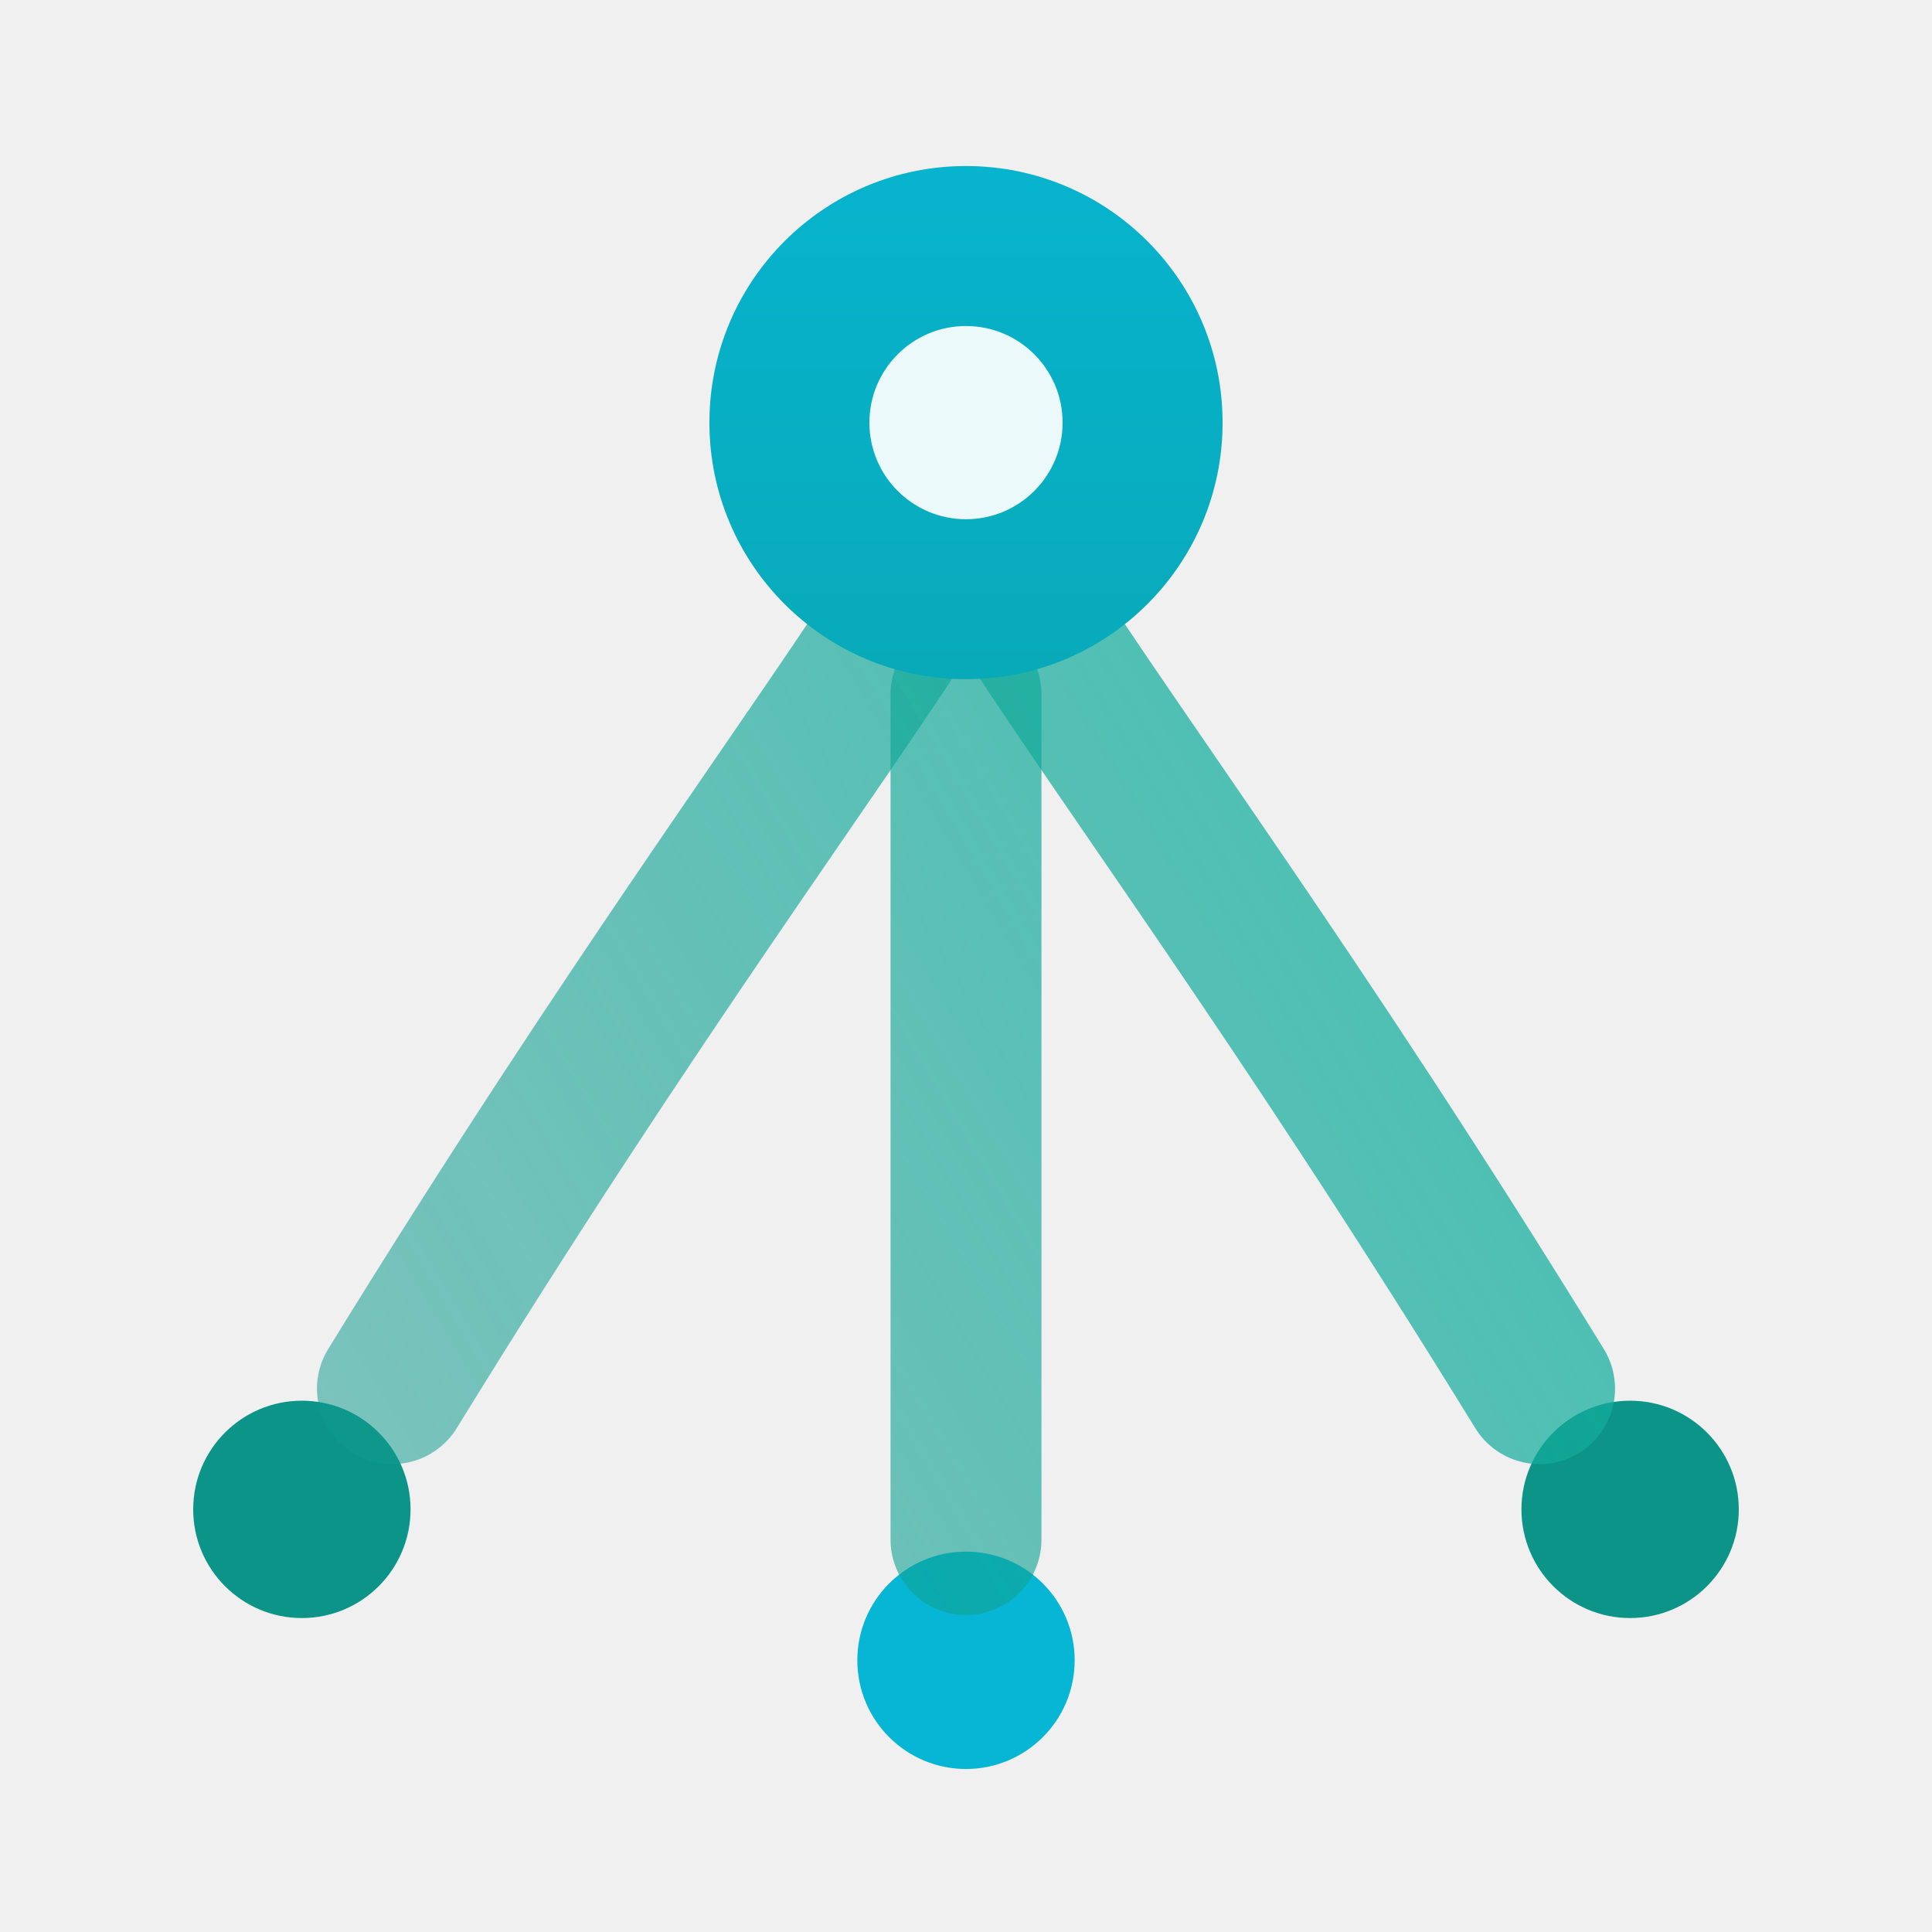
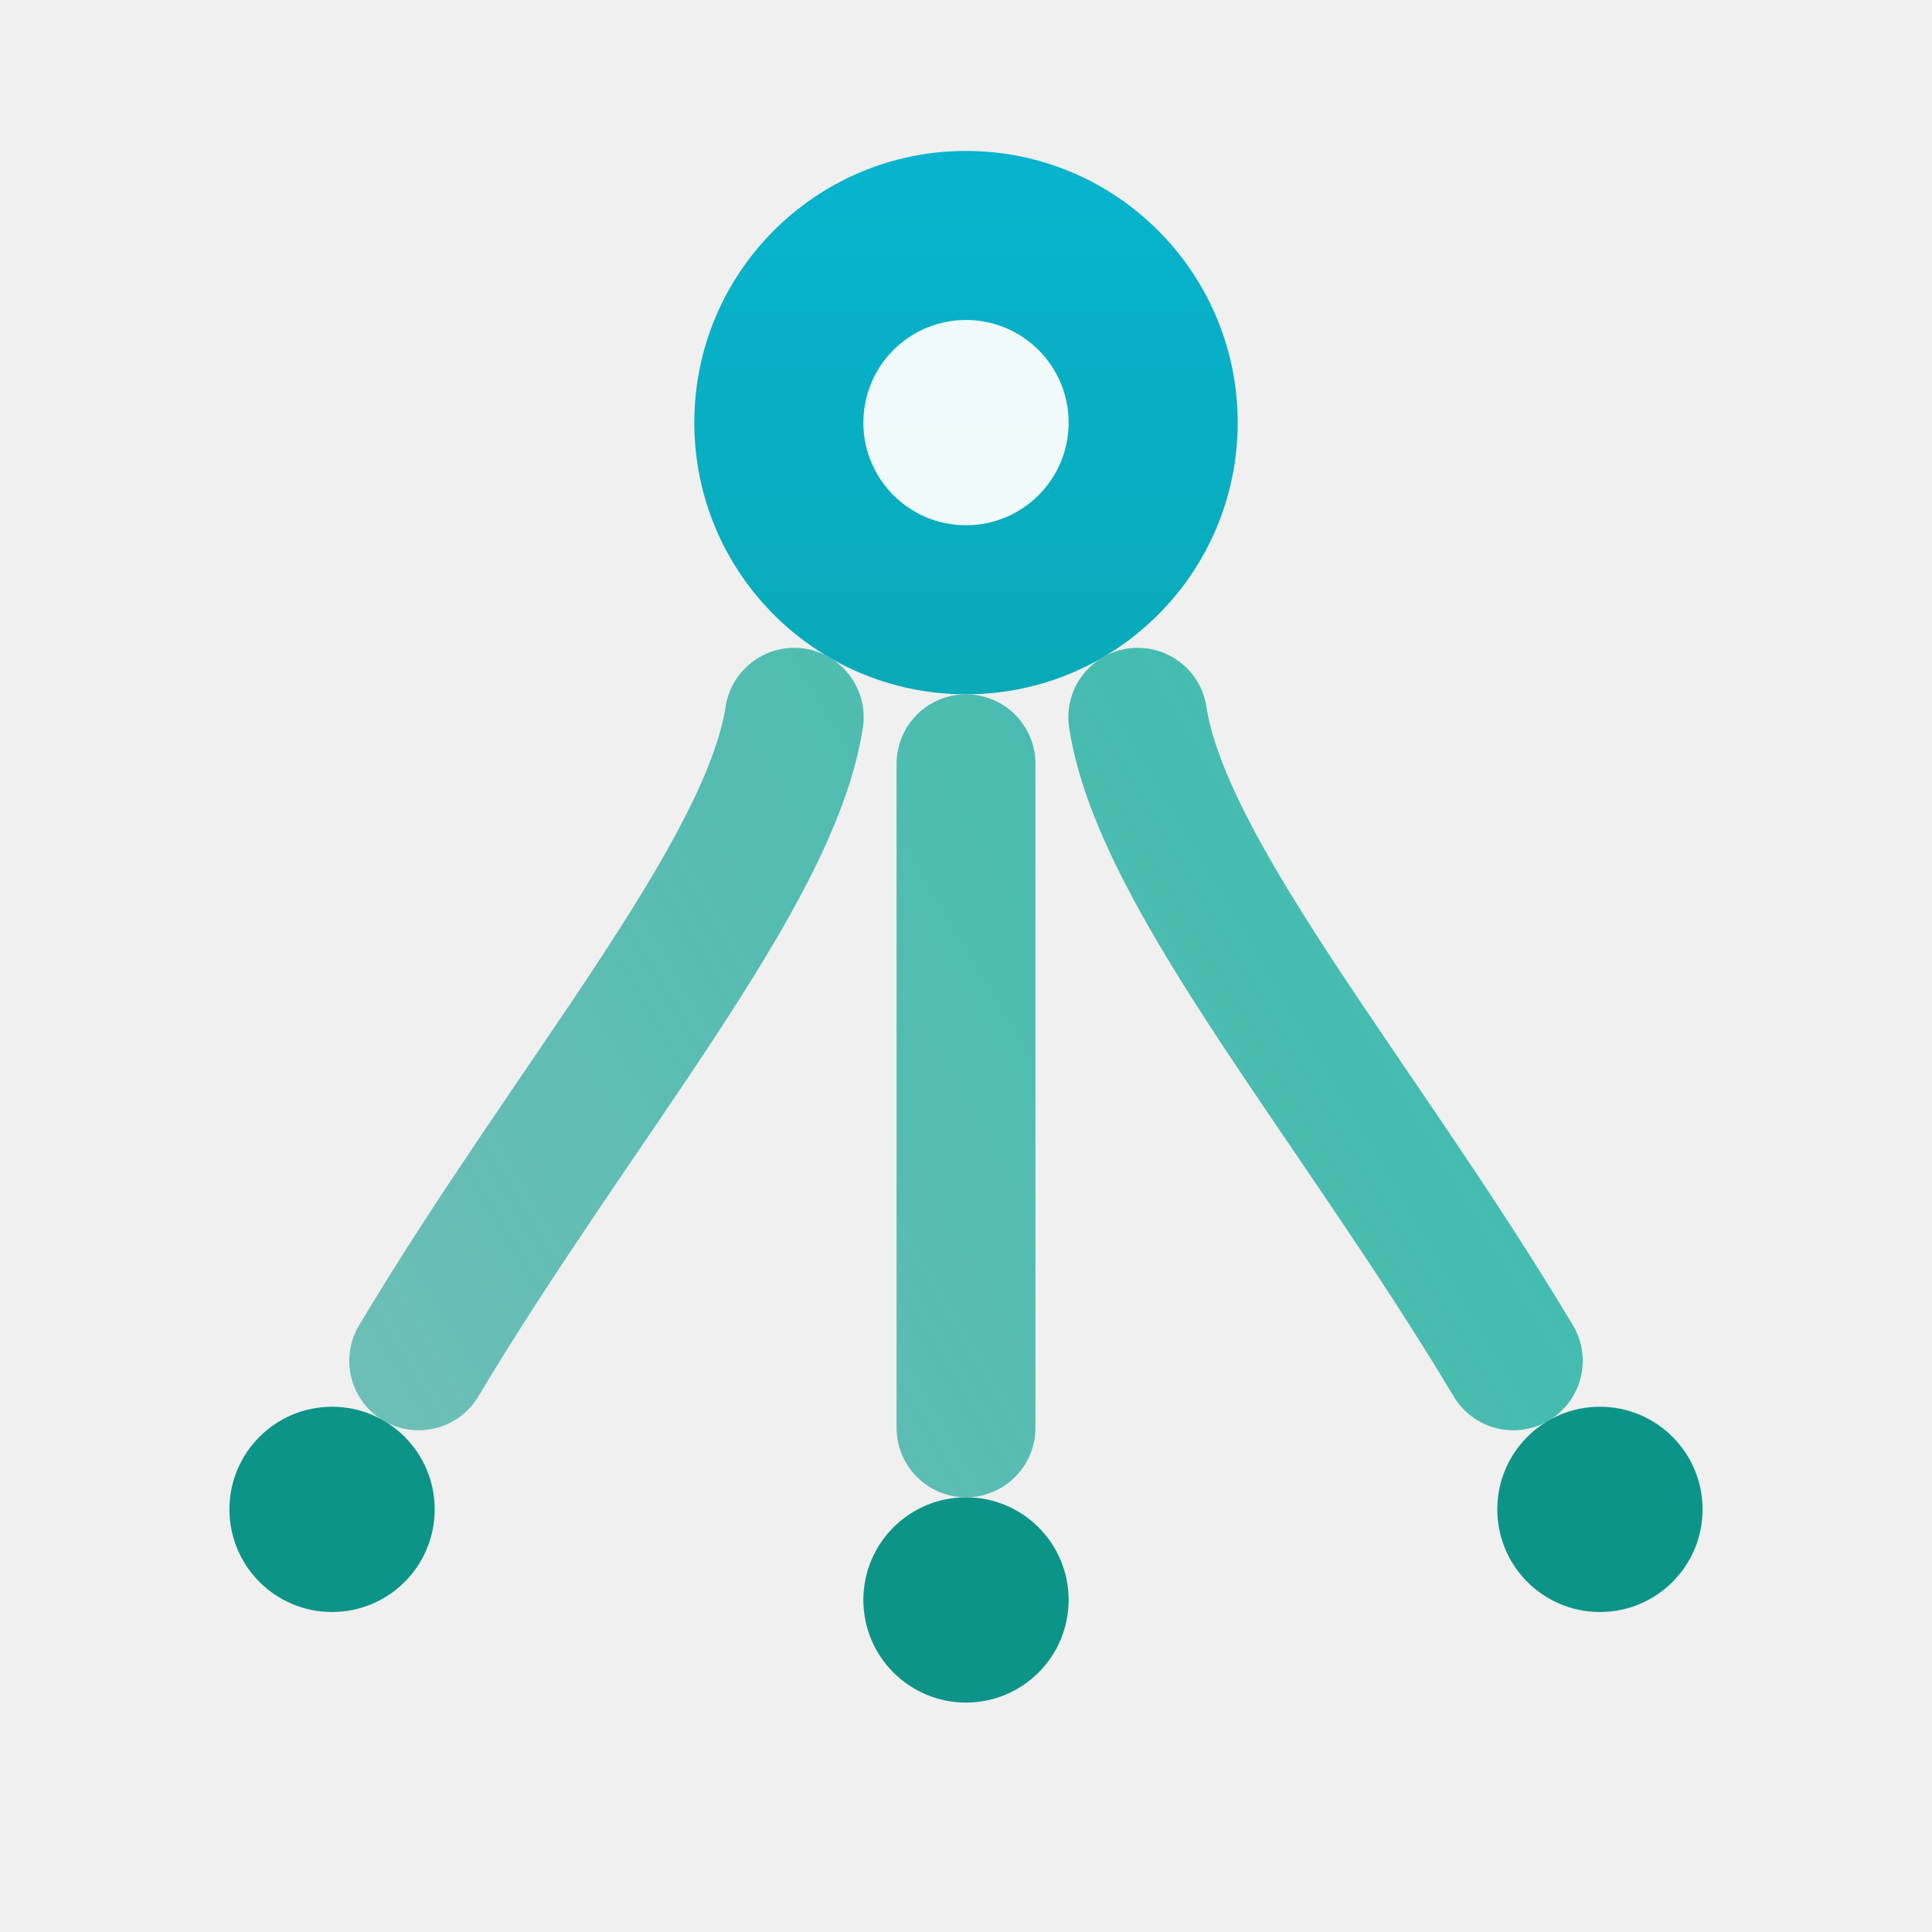
<svg xmlns="http://www.w3.org/2000/svg" viewBox="0 0 64 64" fill="none">
  <defs>
    <linearGradient id="metapi-core" x1="0" y1="64" x2="0" y2="0" gradientUnits="userSpaceOnUse">
      <stop offset="0" stop-color="#0d9488" />
      <stop offset="1" stop-color="#06b6d4" />
    </linearGradient>
    <linearGradient id="metapi-flow" x1="0" y1="56" x2="64" y2="18" gradientUnits="userSpaceOnUse">
-       <stop offset="0" stop-color="#0d9488" stop-opacity="0.45" />
-       <stop offset="1" stop-color="#14b8a6" stop-opacity="0.85" />
+       <stop offset="0" stop-color="#0d9488" stop-opacity="0.5" />
+       <stop offset="1" stop-color="#14b8a6" stop-opacity="0.9" />
    </linearGradient>
  </defs>
-   <circle cx="10" cy="50" r="3.6" fill="#0d9488" />
-   <circle cx="32" cy="55" r="3.6" fill="#06b6d4" />
-   <circle cx="54" cy="50" r="3.6" fill="#0d9488" />
-   <path d="M13 46 C 21 33, 27 25, 30.5 19.5" stroke="url(#metapi-flow)" stroke-width="5" stroke-linecap="round" />
-   <path d="M51 46 C 43 33, 37 25, 33.5 19.5" stroke="url(#metapi-flow)" stroke-width="5" stroke-linecap="round" />
-   <path d="M32 51 C 32 40, 32 31, 32 23" stroke="url(#metapi-flow)" stroke-width="5" stroke-linecap="round" />
-   <circle cx="32" cy="14" r="8.5" fill="url(#metapi-core)" />
-   <circle cx="32" cy="14" r="3.2" fill="#ffffff" fill-opacity="0.92" />
+   <circle cx="11" cy="50" r="3.4" fill="#0d9488" />
+   <circle cx="53" cy="50" r="3.4" fill="#0d9488" />
+   <circle cx="32" cy="53" r="3.4" fill="#0d9488" />
+   <path d="M13.87 45.08 C 19 36.5, 25.5 29, 26.31 23.76" stroke="url(#metapi-flow)" stroke-width="4.6" stroke-linecap="round" />
+   <path d="M50.13 45.08 C 45 36.5, 38.5 29, 37.69 23.76" stroke="url(#metapi-flow)" stroke-width="4.6" stroke-linecap="round" />
+   <path d="M32 47.3 C 32 38, 32 30, 32 25.3" stroke="url(#metapi-flow)" stroke-width="4.6" stroke-linecap="round" />
+   <circle cx="32" cy="14" r="9" fill="url(#metapi-core)" />
+   <circle cx="32" cy="14" r="3.4" fill="#ffffff" fill-opacity="0.94" />
</svg>
